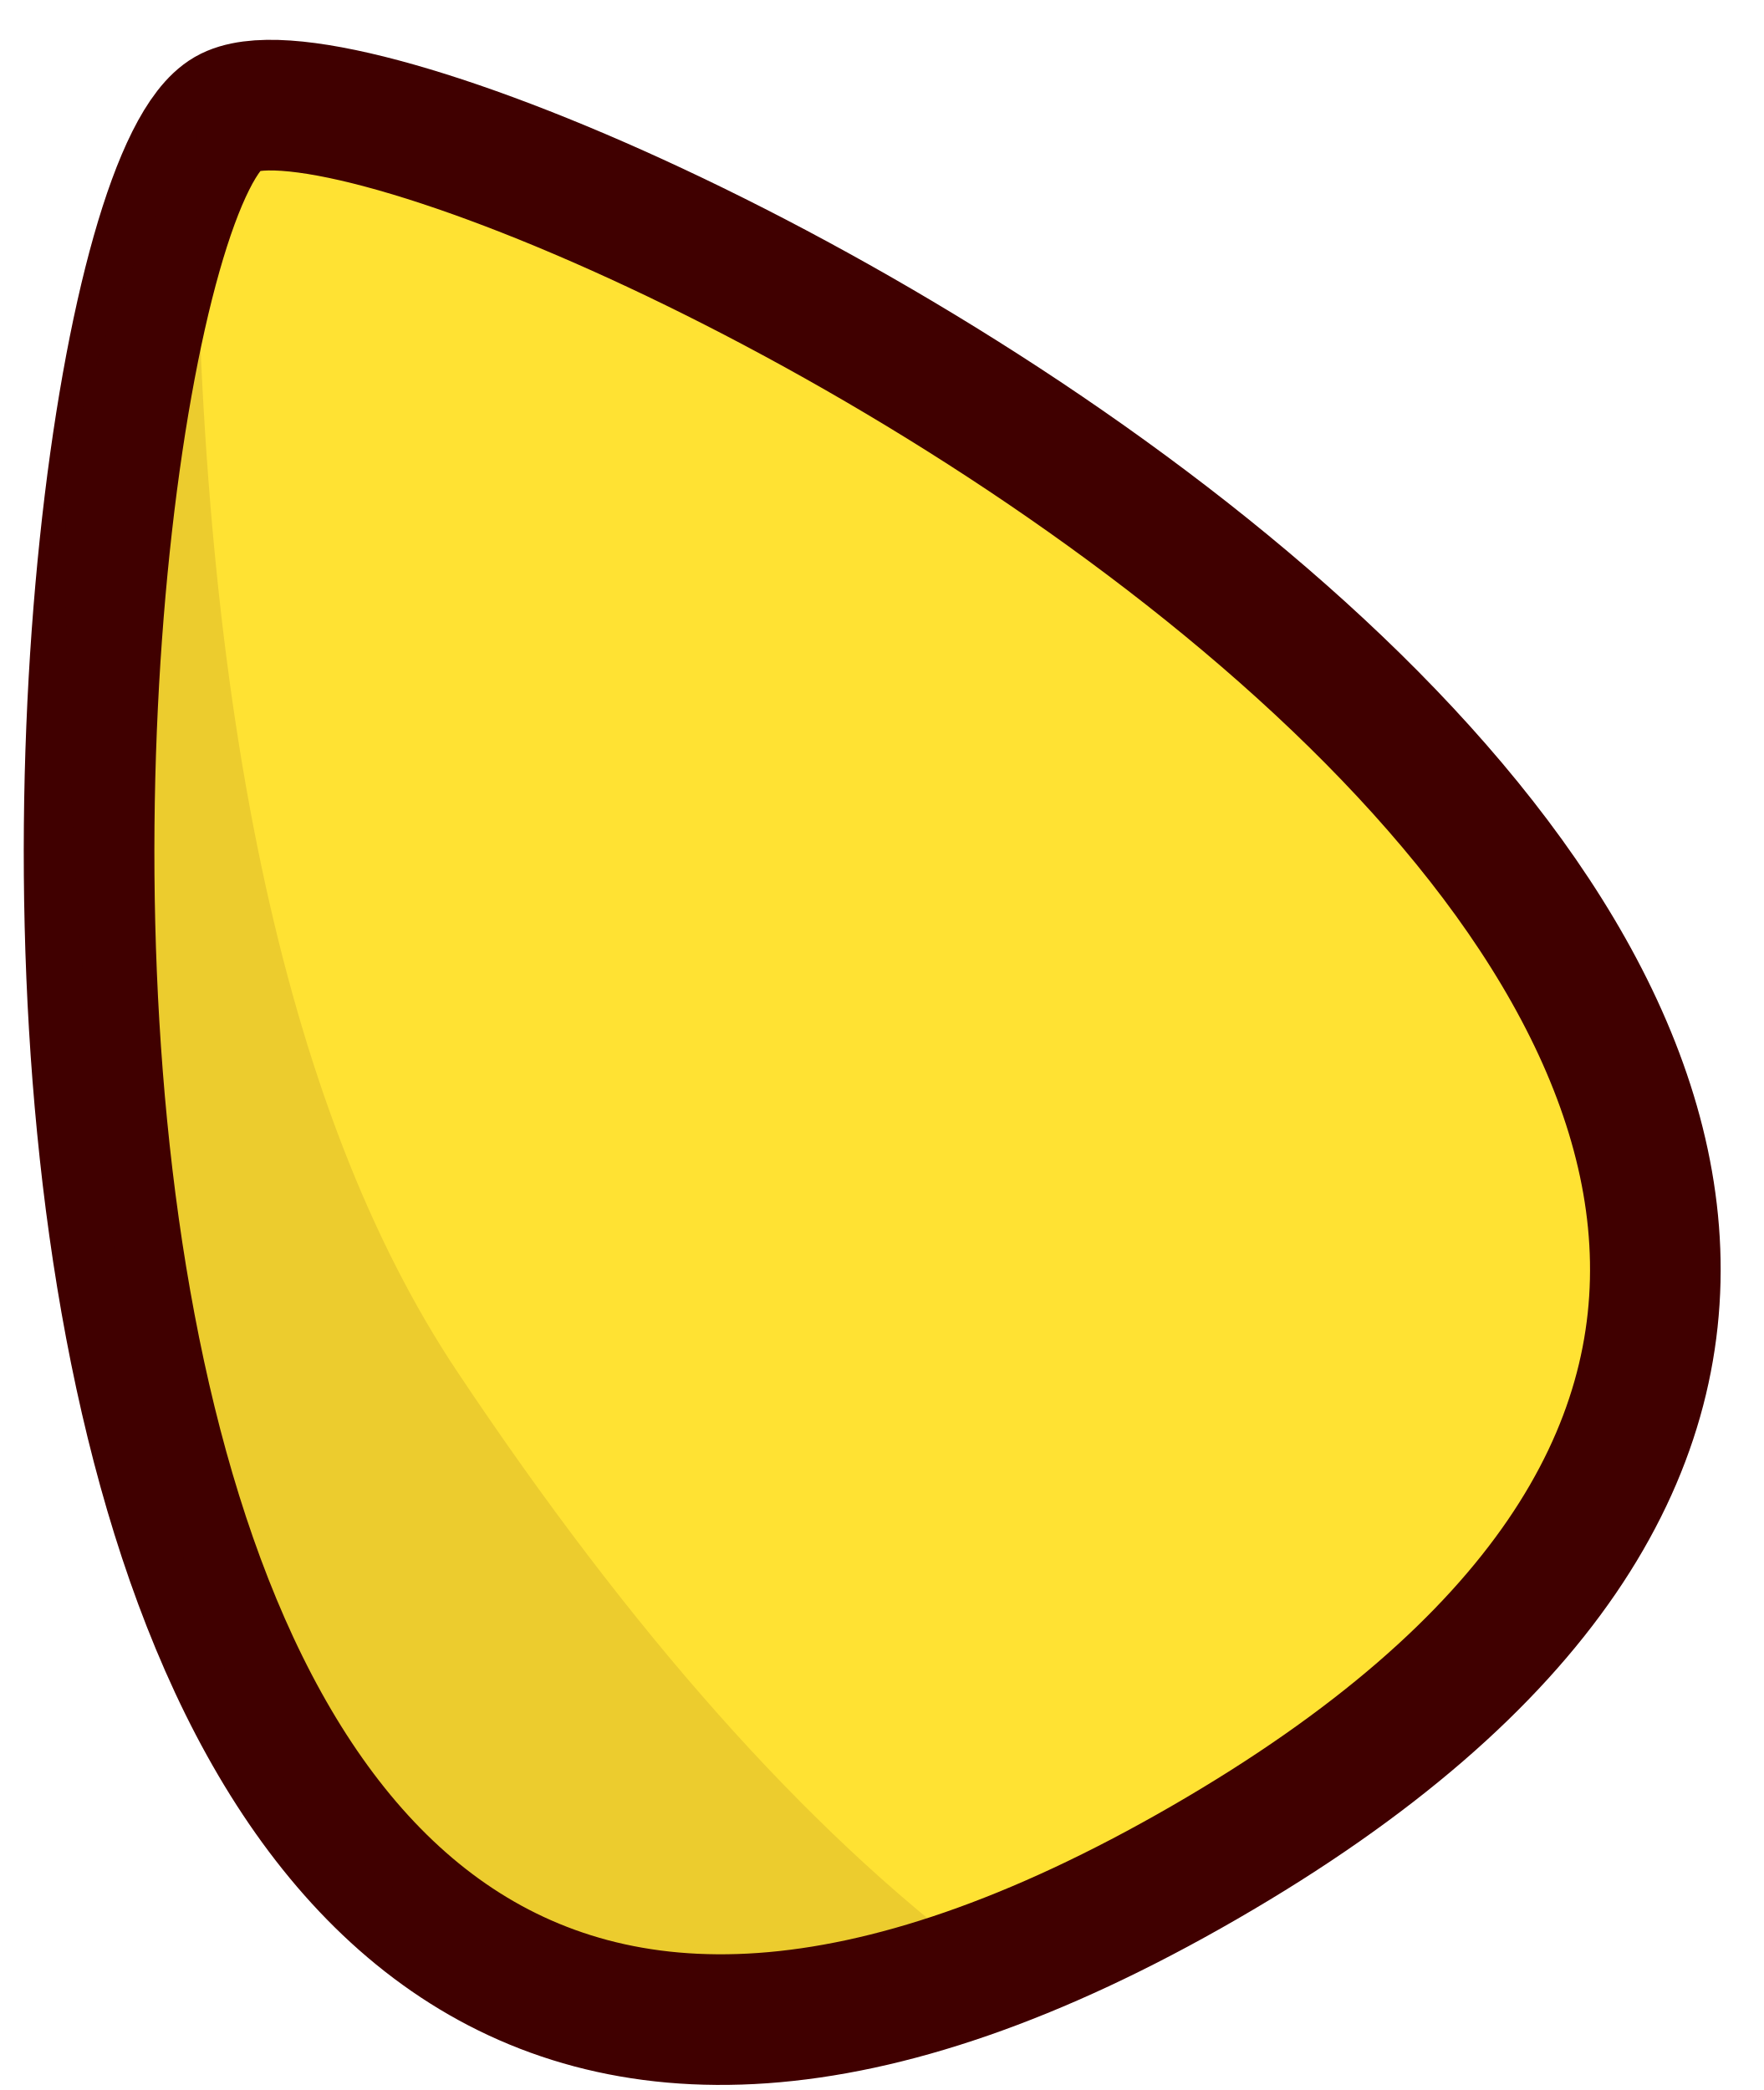
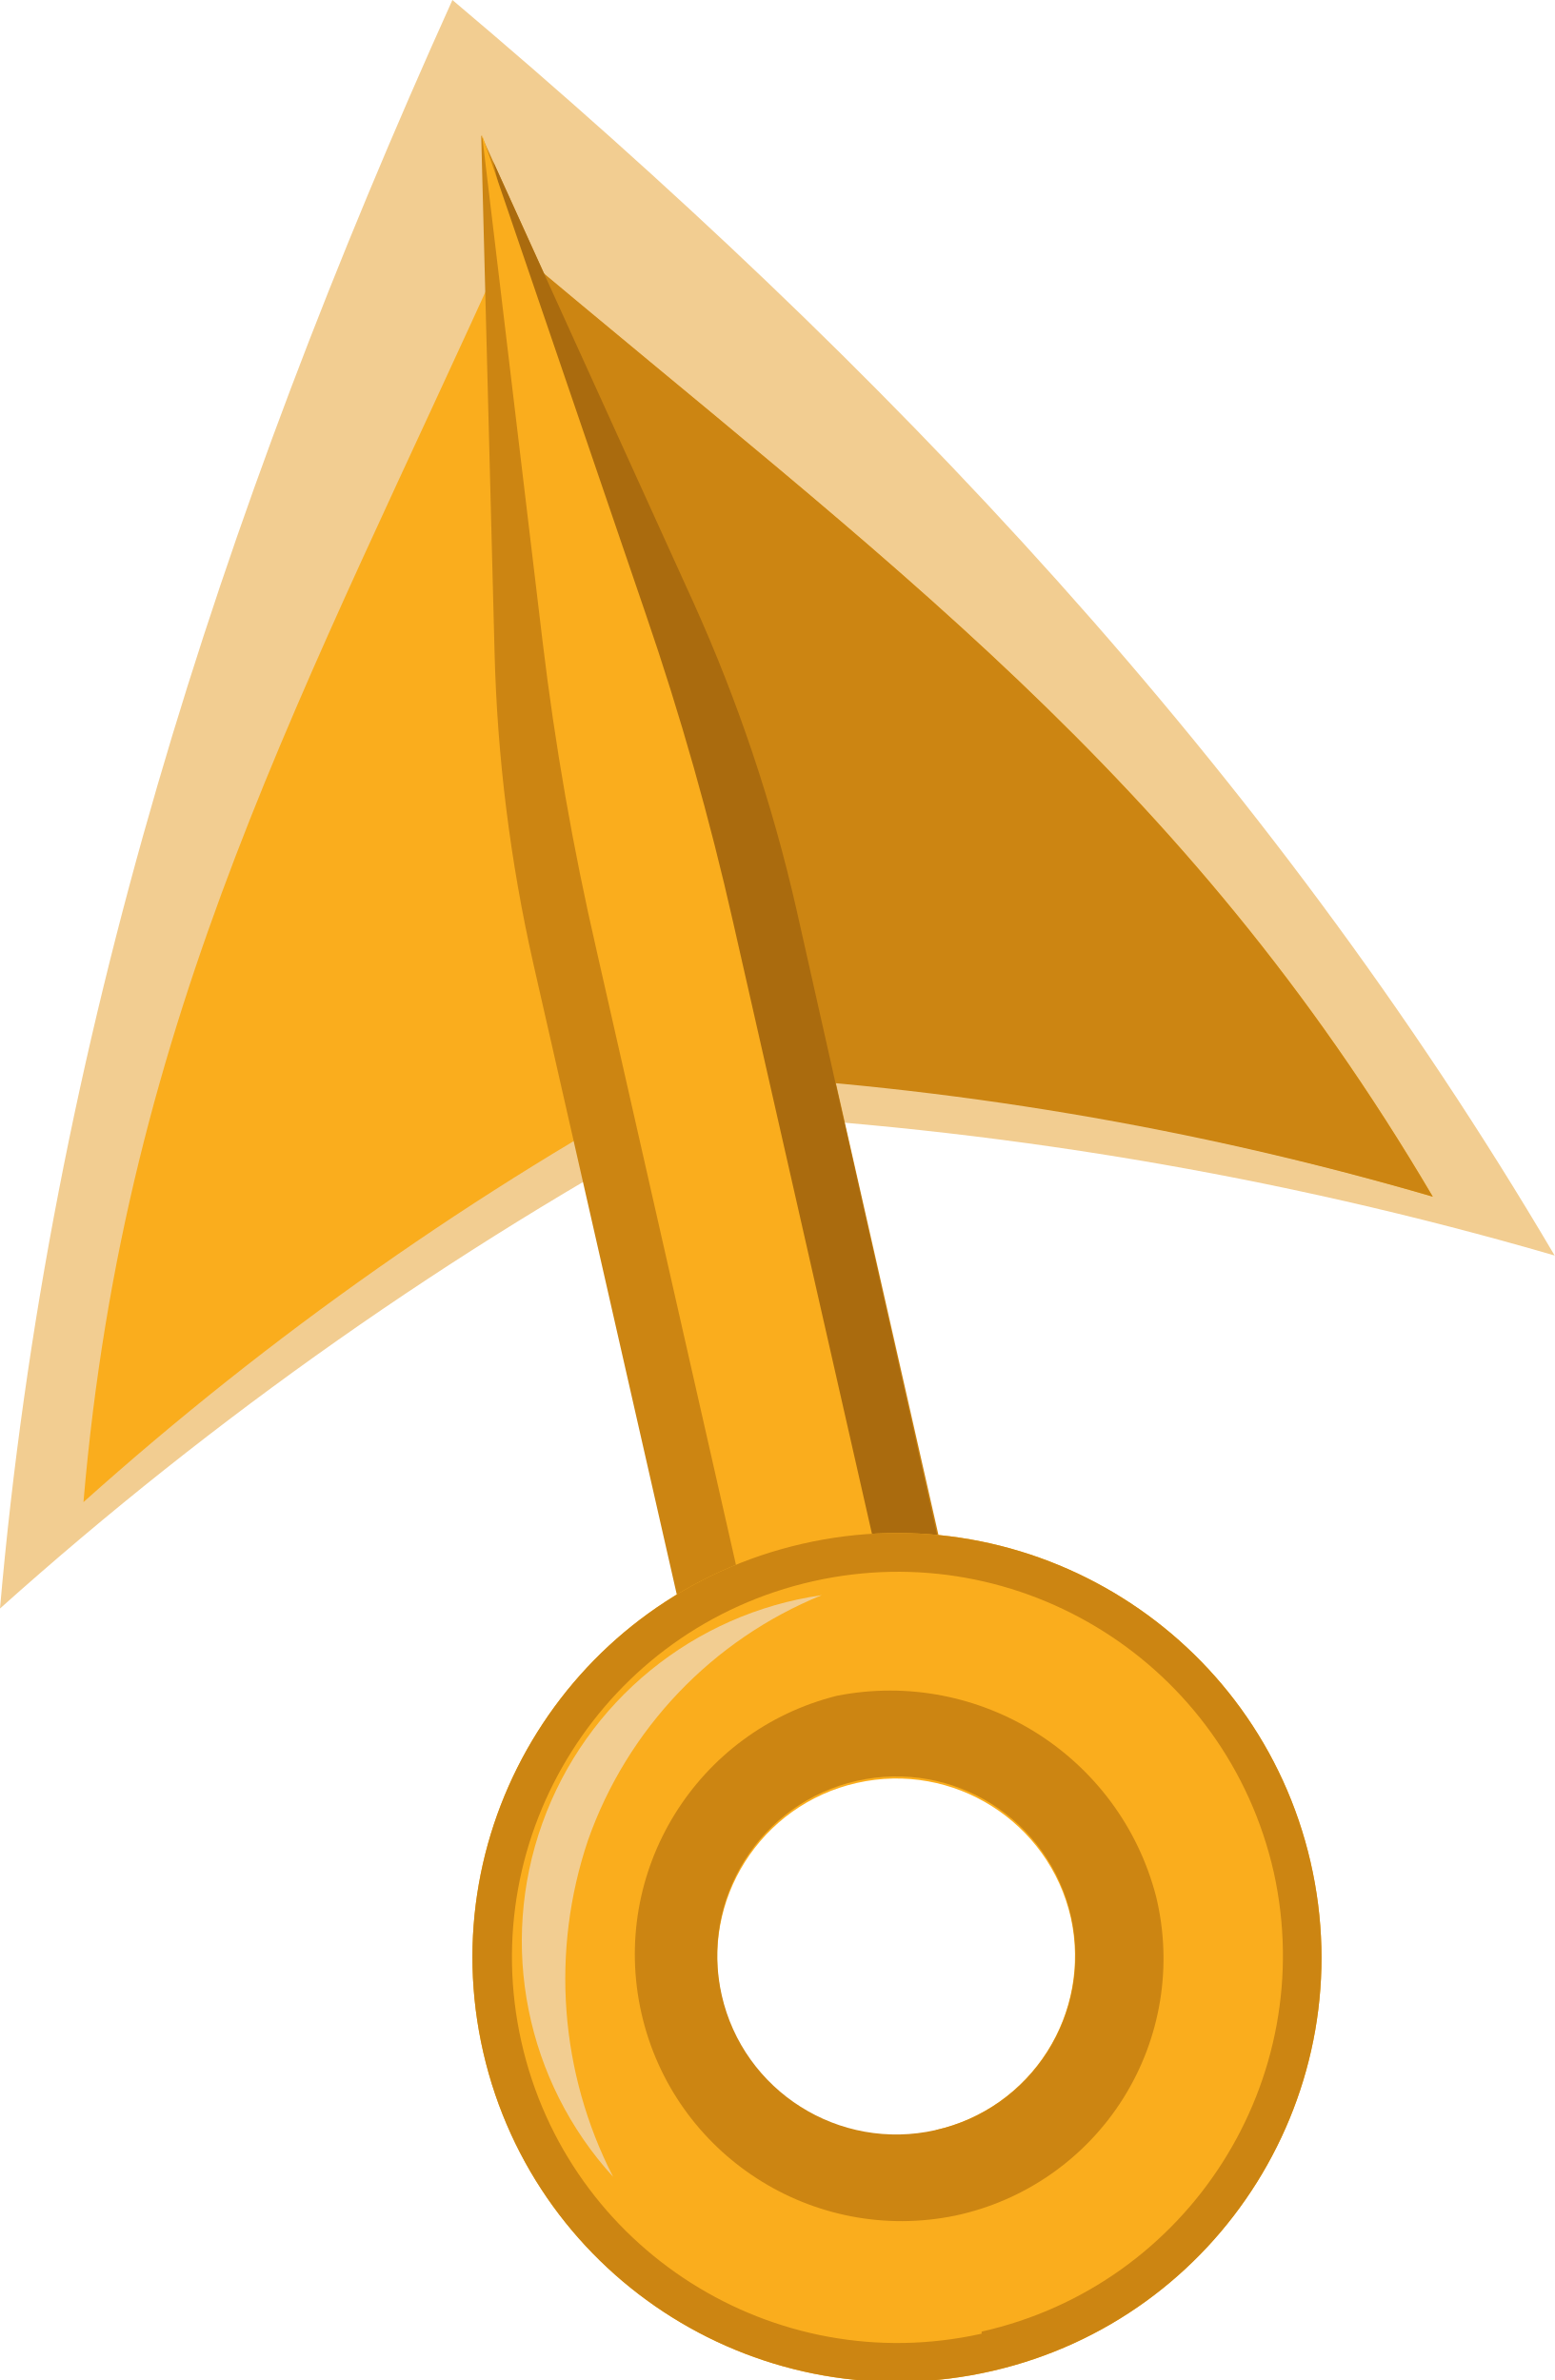
- <svg xmlns="http://www.w3.org/2000/svg" width="27px" height="32px" viewBox="0 0 27 32" version="1.1">
-   <g id="cursor" stroke="none" stroke-width="1" fill="none" fill-rule="evenodd">
-     <path d="M10.753,30.509 C34.851,30.509 14.696,-0.161 11.191,-0.161 C7.686,-0.161 -13.345,30.509 10.753,30.509 Z" id="Oval" stroke="#400000" stroke-width="2" fill="#FFE233" stroke-linecap="round" stroke-linejoin="round" transform="translate(10.88124, 15.17428) rotate(-30) translate(-10.88124, -15.17428) " />
-     <path d="M3,2 C3,10.667 4.333,17 7,21 C9.667,25 12.333,28 15,30 C11,31.333 7.667,30.667 5,28 C1,24 1,10 1,8 C1,6.667 1.667,4.667 3,2 Z" id="Path-62" fill="#400000" opacity="0.1" />
+ <svg xmlns="http://www.w3.org/2000/svg" viewBox="0 0 37.25 57.04">
+   <defs>
+     <style>.cls-1{fill:#f2cd91;}.cls-2{fill:#faad1d;}.cls-3{fill:#cc8512;}.cls-4{fill:#aa6b0e;}.cls-5{fill:none;}</style>
+   </defs>
+   <g id="Layer_2" data-name="Layer 2">
+     <g id="FOREGROUND">
+       <path class="cls-1" d="M0,38.55C1.18,25,5.26,12.37,10.84,0,21.2,8.75,30.33,18.34,37.25,30.09a88.38,88.38,0,0,0-20.36-3.41A87.84,87.84,0,0,0,0,38.55Z" />
+       <path class="cls-2" d="M2,36C3,24.23,7.33,16.55,12.16,5.83c9,7.59,16.17,12.66,22.17,22.85a76.57,76.57,0,0,0-17.65-3A76.33,76.33,0,0,0,2,36Z" />
+       <path class="cls-3" d="M12.29,5.93l4.49,19.8a76.25,76.25,0,0,1,17.55,2.95C28.36,18.54,21.22,13.46,12.29,5.93Z" />
+       <path class="cls-3" d="M23.41,40.86l-6.27,1.42L12.78,23.1a38.25,38.25,0,0,1-.93-7.46l-.32-12.4,5.09,11.21a38.76,38.76,0,0,1,2.46,7.33Z" />
+       <path class="cls-4" d="M16.62,14.45,11.82,3.88l8.55,37.67,3-.69L19.08,21.78A38.76,38.76,0,0,0,16.62,14.45Z" />
+       <path class="cls-2" d="M21.9,41.2l-3.26.74L14.29,22.76A70.08,70.08,0,0,1,13,15.37L11.55,3.23l3.92,11.48a70.63,70.63,0,0,1,2.1,7.41Z" />
+       <path class="cls-2" d="M19.22,37A10.17,10.17,0,1,0,31.4,44.62,10.17,10.17,0,0,0,19.22,37Zm3.2,14.1a4.29,4.29,0,1,1,3.24-5.13A4.28,4.28,0,0,1,22.42,51.05Z" />
+       <path class="cls-5" d="M20.88,44.24a2.69,2.69,0,1,0,3.22,2A2.69,2.69,0,0,0,20.88,44.24Z" />
+       <path class="cls-3" d="M19.22,37A10.17,10.17,0,1,0,31.4,44.62,10.17,10.17,0,0,0,19.22,37Zm4.3,18.93a9.24,9.24,0,1,1,7-11.06A9.24,9.24,0,0,1,23.52,55.88Z" />
+       <path class="cls-3" d="M20.06,40.64A6.39,6.39,0,0,0,22.89,53.1a6.3,6.3,0,0,0,4.81-7.65A6.59,6.59,0,0,0,20.06,40.64Zm2.36,10.41a4.29,4.29,0,1,1,3.24-5.13A4.28,4.28,0,0,1,22.42,51.05Z" />
+       <path class="cls-1" d="M19.69,38.23a8.38,8.38,0,0,0-5,13.94,10.4,10.4,0,0,1-.6-8.07A9.89,9.89,0,0,1,19.69,38.23Z" />
+     </g>
  </g>
</svg>
